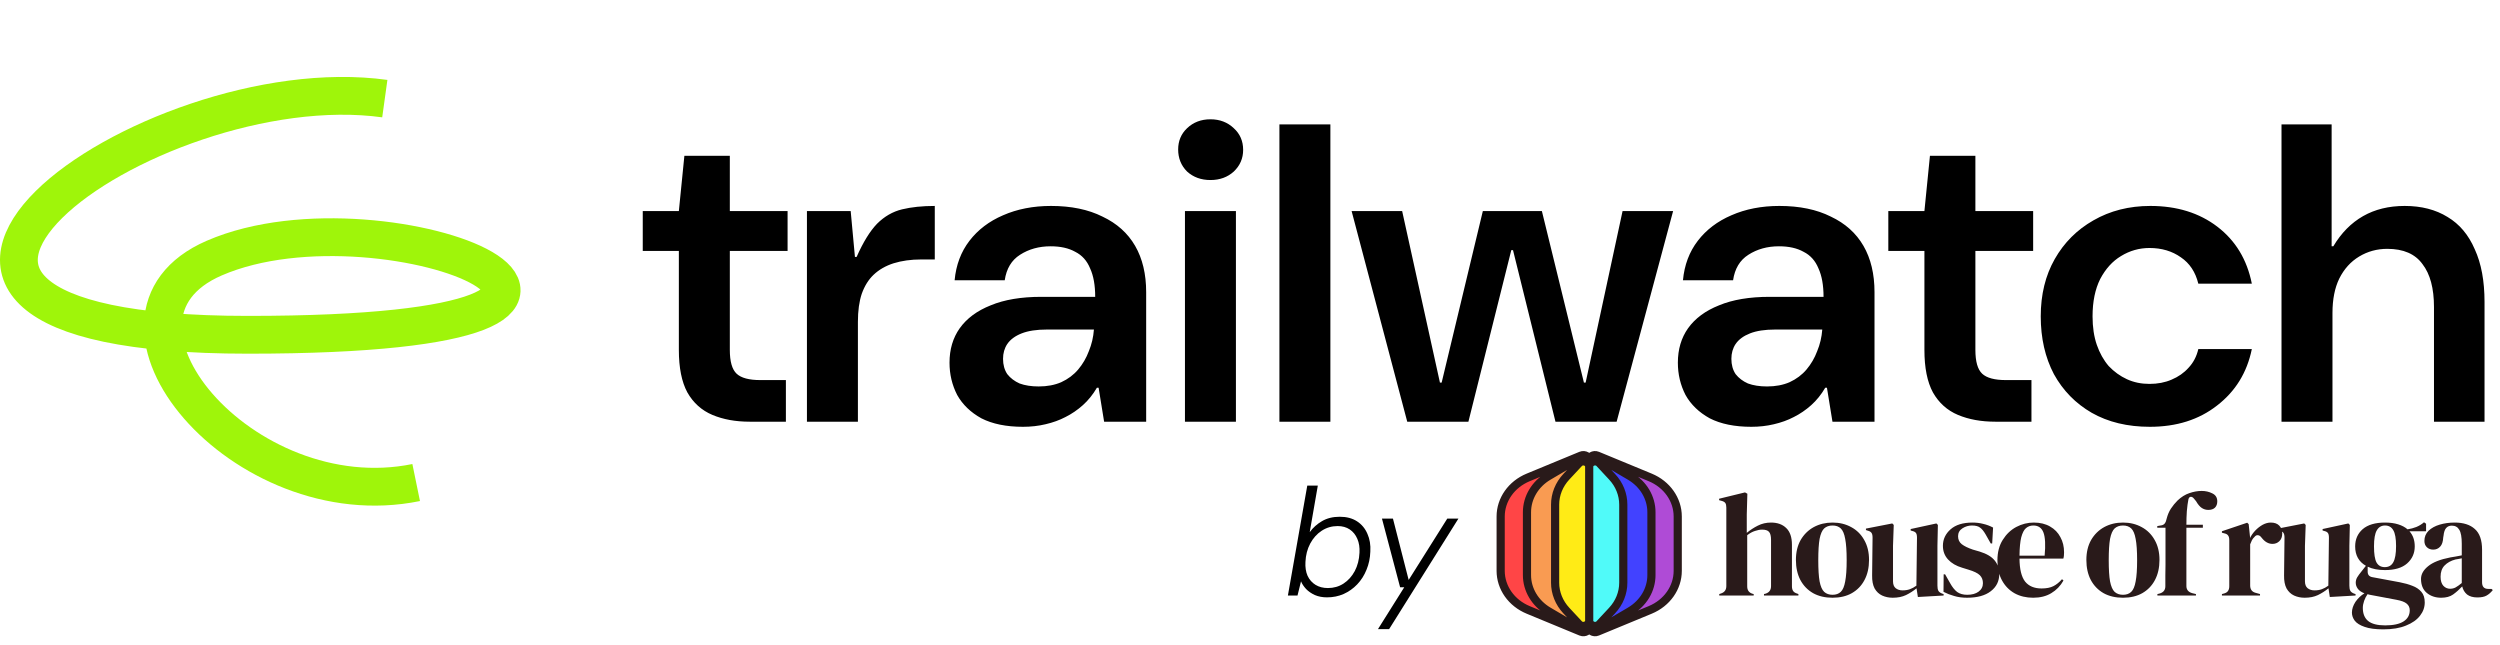
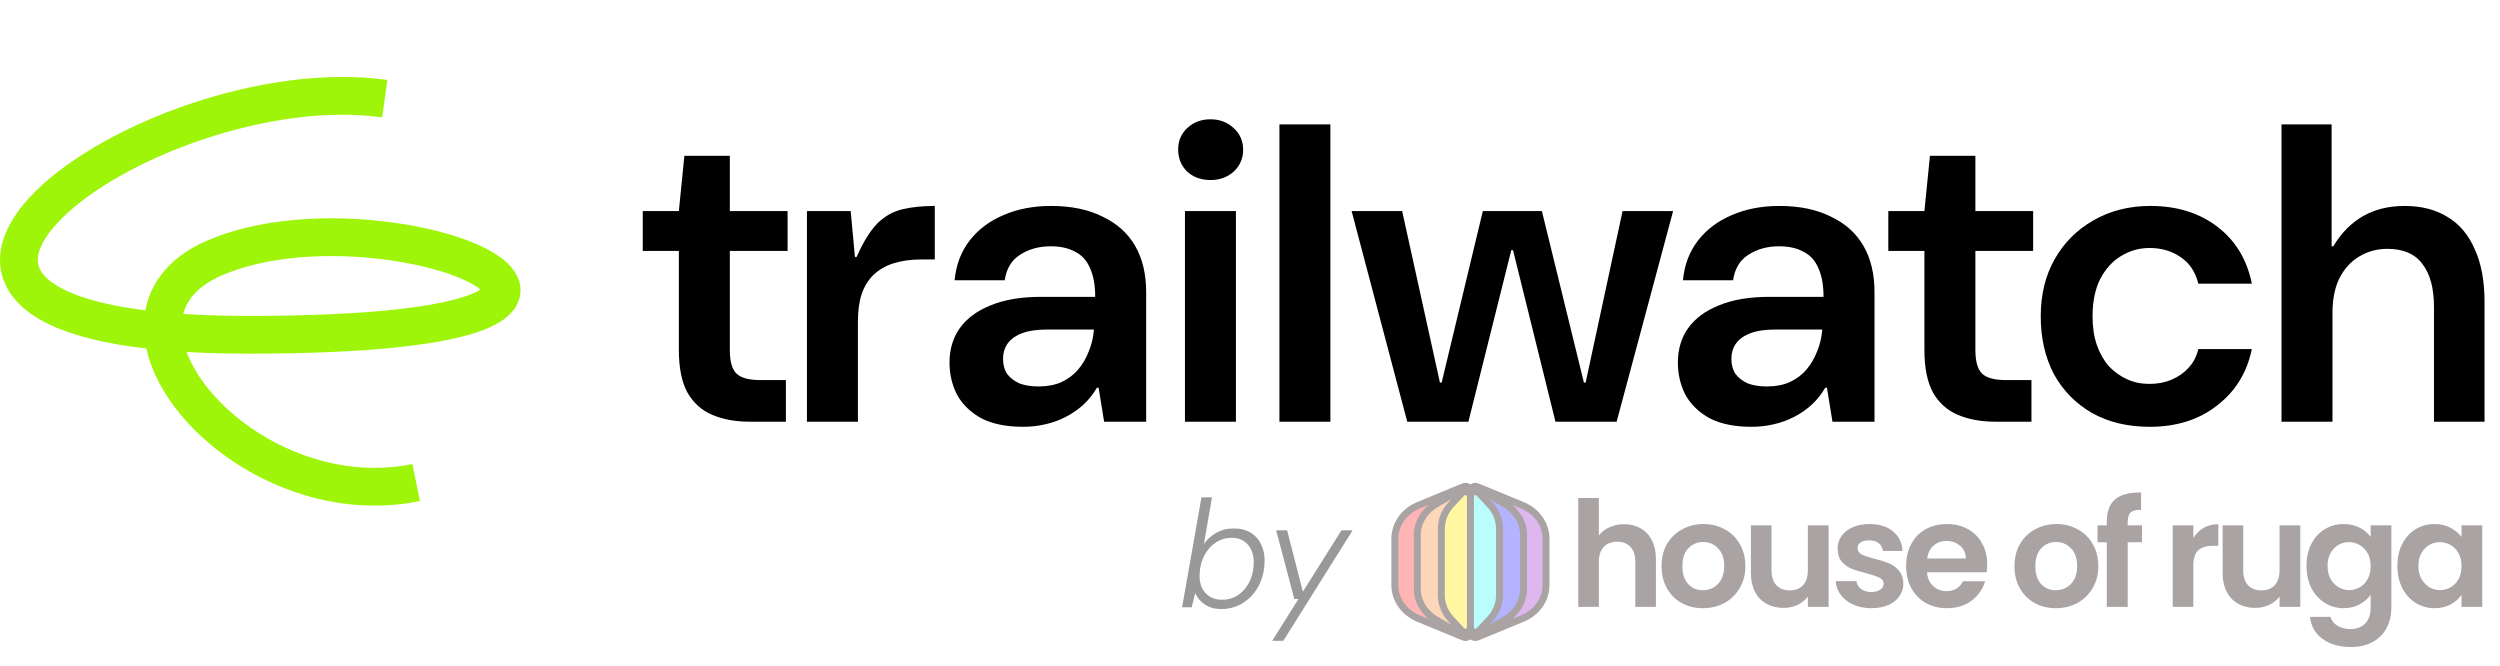
- <svg xmlns="http://www.w3.org/2000/svg" width="3308" height="853" viewBox="0 0 3308 853" fill="none">
+ <svg xmlns="http://www.w3.org/2000/svg" width="3308" height="881" viewBox="0 0 3308 881" fill="none">
  <path d="M550.681 638.5C321.681 685.5 99.906 421.1 283.506 341.5C513.006 242 986.392 443 328.006 443C-300.994 443 195.181 87 509.181 130.5" stroke="#9FF50A" stroke-width="50" />
  <path d="M992.115 558C973.382 558 956.897 555.003 942.659 549.008C928.422 543.013 917.369 533.085 909.501 519.222C902.008 505.359 898.261 486.626 898.261 463.022V332.076H850.491V279.248H898.261L905.567 206.188H965.701V279.248H1042.13V332.076H965.701V463.022C965.701 478.383 968.699 488.874 974.693 494.494C980.688 500.114 991.179 502.924 1006.17 502.924H1039.89V558H992.115ZM1067.74 558V279.248H1125.63L1131.25 339.944H1133.49C1142.11 320.461 1151.1 305.849 1160.47 296.108C1170.21 286.367 1181.26 279.997 1193.63 277C1205.99 274.003 1220.42 272.504 1236.9 272.504V343.316H1218.92C1205.43 343.316 1193.25 345.002 1182.39 348.374C1171.9 351.746 1163.09 356.804 1155.97 363.548C1149.23 369.917 1143.98 378.347 1140.24 388.838C1136.87 398.954 1135.18 411.318 1135.18 425.93V558H1067.74ZM1353.63 564.744C1331.53 564.744 1313.17 560.997 1298.55 553.504C1284.32 545.636 1273.64 535.333 1266.52 522.594C1259.78 509.481 1256.4 495.243 1256.4 479.882C1256.4 462.273 1260.9 447.099 1269.89 434.36C1279.26 421.247 1292.93 411.131 1310.92 404.012C1328.9 396.519 1351.2 392.772 1377.8 392.772H1449.17C1449.17 377.411 1446.92 364.859 1442.43 355.118C1438.31 345.002 1431.75 337.696 1422.76 333.2C1414.14 328.329 1403.27 325.894 1390.16 325.894C1374.8 325.894 1361.31 329.641 1349.7 337.134C1338.46 344.253 1331.71 355.493 1329.46 370.854H1263.15C1265.02 350.622 1271.58 333.2 1282.82 318.588C1294.06 303.976 1308.86 292.736 1327.22 284.868C1345.95 276.625 1367.12 272.504 1390.72 272.504C1417.32 272.504 1439.99 277.187 1458.72 286.554C1477.83 295.546 1492.26 308.472 1502 325.332C1511.74 342.192 1516.61 362.611 1516.61 386.59V558H1460.97L1453.67 513.04H1451.42C1446.17 522.032 1439.99 529.713 1432.87 536.082C1425.75 542.451 1418.07 547.697 1409.83 551.818C1401.96 555.939 1393.16 559.124 1383.42 561.372C1374.05 563.62 1364.12 564.744 1353.63 564.744ZM1374.42 511.354C1385.66 511.354 1395.59 509.481 1404.21 505.734C1413.2 501.613 1420.7 495.993 1426.69 488.874C1432.69 481.755 1437.37 473.7 1440.74 464.708C1444.49 455.716 1446.74 446.162 1447.48 436.046H1385.1C1371.61 436.046 1360.56 437.732 1351.94 441.104C1343.33 444.476 1336.96 449.159 1332.84 455.154C1329.09 460.774 1327.22 467.331 1327.22 474.824C1327.22 482.692 1329.09 489.436 1332.84 495.056C1336.96 500.301 1342.39 504.423 1349.13 507.42C1356.25 510.043 1364.68 511.354 1374.42 511.354ZM1567.93 558V279.248H1635.37V558H1567.93ZM1601.65 238.222C1589.29 238.222 1578.99 234.475 1570.74 226.982C1562.87 219.114 1558.94 209.373 1558.94 197.758C1558.94 186.518 1562.87 177.151 1570.74 169.658C1578.99 161.79 1589.29 157.856 1601.65 157.856C1614.02 157.856 1624.32 161.79 1632.56 169.658C1640.81 177.151 1644.93 186.705 1644.93 198.32C1644.93 209.56 1640.81 219.114 1632.56 226.982C1624.32 234.475 1614.02 238.222 1601.65 238.222ZM1692.92 558V164.6H1760.36V558H1692.92ZM1862.06 558L1788.44 279.248H1855.32L1905.33 506.296H1907.58L1962.1 279.248H2040.21L2095.85 506.296H2098.1L2146.99 279.248H2213.87L2139.13 558H2058.2L2002 330.952H1999.75L1942.99 558H1862.06ZM2317.37 564.744C2295.27 564.744 2276.91 560.997 2262.3 553.504C2248.06 545.636 2237.38 535.333 2230.26 522.594C2223.52 509.481 2220.15 495.243 2220.15 479.882C2220.15 462.273 2224.64 447.099 2233.63 434.36C2243 421.247 2256.68 411.131 2274.66 404.012C2292.64 396.519 2314.94 392.772 2341.54 392.772H2412.91C2412.91 377.411 2410.66 364.859 2406.17 355.118C2402.05 345.002 2395.49 337.696 2386.5 333.2C2377.88 328.329 2367.02 325.894 2353.9 325.894C2338.54 325.894 2325.05 329.641 2313.44 337.134C2302.2 344.253 2295.45 355.493 2293.21 370.854H2226.89C2228.76 350.622 2235.32 333.2 2246.56 318.588C2257.8 303.976 2272.6 292.736 2290.96 284.868C2309.69 276.625 2330.86 272.504 2354.46 272.504C2381.07 272.504 2403.73 277.187 2422.47 286.554C2441.57 295.546 2456 308.472 2465.74 325.332C2475.48 342.192 2480.35 362.611 2480.35 386.59V558H2424.71L2417.41 513.04H2415.16C2409.92 522.032 2403.73 529.713 2396.61 536.082C2389.5 542.451 2381.82 547.697 2373.57 551.818C2365.7 555.939 2356.9 559.124 2347.16 561.372C2337.79 563.62 2327.86 564.744 2317.37 564.744ZM2338.17 511.354C2349.41 511.354 2359.34 509.481 2367.95 505.734C2376.94 501.613 2384.44 495.993 2390.43 488.874C2396.43 481.755 2401.11 473.7 2404.48 464.708C2408.23 455.716 2410.48 446.162 2411.23 436.046H2348.84C2335.36 436.046 2324.3 437.732 2315.69 441.104C2307.07 444.476 2300.7 449.159 2296.58 455.154C2292.83 460.774 2290.96 467.331 2290.96 474.824C2290.96 482.692 2292.83 489.436 2296.58 495.056C2300.7 500.301 2306.13 504.423 2312.88 507.42C2320 510.043 2328.43 511.354 2338.17 511.354ZM2640.25 558C2621.51 558 2605.03 555.003 2590.79 549.008C2576.55 543.013 2565.5 533.085 2557.63 519.222C2550.14 505.359 2546.39 486.626 2546.39 463.022V332.076H2498.62V279.248H2546.39L2553.7 206.188H2613.83V279.248H2690.26V332.076H2613.83V463.022C2613.83 478.383 2616.83 488.874 2622.82 494.494C2628.82 500.114 2639.31 502.924 2654.3 502.924H2688.02V558H2640.25ZM2844.74 564.744C2815.14 564.744 2789.48 558.562 2767.75 546.198C2746.39 533.834 2729.72 516.787 2717.73 495.056C2706.11 472.951 2700.31 447.473 2700.31 418.624C2700.31 389.775 2706.49 364.485 2718.85 342.754C2731.22 321.023 2748.26 303.976 2769.99 291.612C2792.1 278.873 2817.2 272.504 2845.3 272.504C2880.52 272.504 2910.12 281.683 2934.1 300.042C2958.08 318.401 2973.25 343.503 2979.62 375.35H2908.81C2905.06 359.989 2897.38 348.374 2885.77 340.506C2874.15 332.263 2860.29 328.142 2844.18 328.142C2830.69 328.142 2818.14 331.701 2806.52 338.82C2795.28 345.564 2786.1 355.68 2778.99 369.168C2772.24 382.656 2768.87 399.141 2768.87 418.624C2768.87 432.861 2770.74 445.413 2774.49 456.278C2778.24 467.143 2783.48 476.51 2790.23 484.378C2797.34 491.871 2805.4 497.679 2814.39 501.8C2823.38 505.921 2833.31 507.982 2844.18 507.982C2855.04 507.982 2864.78 506.109 2873.4 502.362C2882.39 498.615 2889.89 493.37 2895.88 486.626C2902.25 479.882 2906.56 471.639 2908.81 461.898H2979.62C2973.25 492.995 2957.89 517.911 2933.54 536.644C2909.56 555.377 2879.96 564.744 2844.74 564.744ZM3018.89 558V164.6H3085.21V325.894H3087.45C3097.94 308.285 3111.06 294.984 3126.79 285.992C3142.53 277 3160.89 272.504 3181.87 272.504C3203.97 272.504 3222.9 277.375 3238.63 287.116C3254.37 296.483 3266.36 310.72 3274.6 329.828C3283.22 348.561 3287.53 371.791 3287.53 399.516V558H3220.65V406.26C3220.65 381.532 3215.59 362.611 3205.47 349.498C3195.73 336.01 3180.18 329.266 3158.83 329.266C3145.34 329.266 3132.98 332.638 3121.74 339.382C3110.5 346.126 3101.69 355.867 3095.32 368.606C3089.33 380.97 3086.33 396.144 3086.33 414.128V558H3018.89Z" fill="black" />
-   <path d="M1755.85 790.424C1749.92 790.424 1744.6 789.414 1739.89 787.394C1735.18 785.239 1731.27 782.546 1728.17 779.314C1725.08 775.947 1722.85 772.581 1721.51 769.214L1716.86 788H1704.14L1729.79 642.56H1743.73L1733.02 704.17C1737.33 698.245 1742.72 693.397 1749.18 689.626C1755.78 685.721 1763.66 683.768 1772.82 683.768C1781.84 683.768 1789.45 685.788 1795.64 689.828C1801.84 693.868 1806.41 699.389 1809.38 706.392C1812.47 713.26 1813.75 721.071 1813.22 729.824C1812.95 738.443 1811.26 746.455 1808.17 753.862C1805.2 761.269 1801.1 767.733 1795.84 773.254C1790.73 778.641 1784.73 782.883 1777.87 785.98C1771.13 788.943 1763.79 790.424 1755.85 790.424ZM1757.06 778.102C1764.74 778.102 1771.6 776.149 1777.66 772.244C1783.86 768.204 1788.84 762.683 1792.61 755.68C1796.38 748.543 1798.47 740.463 1798.87 731.44C1799.28 724.437 1798.33 718.31 1796.05 713.058C1793.76 707.671 1790.39 703.497 1785.95 700.534C1781.5 697.571 1776.18 696.09 1769.99 696.09C1762.18 696.09 1755.11 698.177 1748.78 702.352C1742.58 706.392 1737.53 712.048 1733.63 719.32C1729.86 726.457 1727.77 734.537 1727.37 743.56C1726.96 750.563 1727.9 756.69 1730.19 761.942C1732.62 767.059 1736.12 771.032 1740.7 773.86C1745.28 776.688 1750.73 778.102 1757.06 778.102ZM1823.35 832.44L1858.09 777.092H1852.64L1828.6 686.192H1843.14L1863.95 767.396L1915.05 686.192H1929.8L1838.09 832.44H1823.35Z" fill="black" />
-   <path d="M2274.93 788V786.053L2277.26 785.275C2281.93 783.718 2284.27 780.473 2284.27 775.542V671.598C2284.27 668.873 2283.82 666.862 2282.91 665.564C2282 664.266 2280.25 663.293 2277.65 662.644L2274.73 661.865V659.919L2308.99 651.549L2312.11 653.301L2311.33 680.747V705.078C2315.87 701.315 2320.74 698.136 2325.93 695.54C2331.25 692.815 2337.09 691.453 2343.44 691.453C2351.88 691.453 2358.56 693.853 2363.49 698.655C2368.55 703.456 2371.09 710.853 2371.09 720.845V775.737C2371.09 778.332 2371.6 780.409 2372.64 781.966C2373.68 783.523 2375.5 784.691 2378.09 785.47L2379.65 786.053V788H2334.1V786.053L2336.44 785.47C2341.11 783.912 2343.44 780.603 2343.44 775.542V714.422C2343.44 709.231 2342.54 705.662 2340.72 703.716C2339.03 701.769 2335.98 700.796 2331.57 700.796C2328.72 700.796 2325.6 701.38 2322.23 702.548C2318.85 703.586 2315.41 705.468 2311.91 708.193V775.932C2311.91 780.993 2314.25 784.237 2318.92 785.664L2320.48 786.053V788H2274.93ZM2424.82 790.92C2414.96 790.92 2406.4 788.908 2399.13 784.886C2391.86 780.733 2386.22 774.893 2382.2 767.367C2378.3 759.84 2376.36 751.016 2376.36 740.894C2376.36 730.772 2378.43 722.013 2382.58 714.616C2386.87 707.219 2392.64 701.51 2399.91 697.487C2407.31 693.464 2415.61 691.453 2424.82 691.453C2434.04 691.453 2442.28 693.464 2449.55 697.487C2456.81 701.38 2462.52 707.025 2466.67 714.422C2470.96 721.818 2473.1 730.643 2473.1 740.894C2473.1 751.146 2471.09 760.035 2467.06 767.562C2463.17 774.958 2457.59 780.733 2450.32 784.886C2443.19 788.908 2434.69 790.92 2424.82 790.92ZM2424.82 787.027C2429.37 787.027 2433 785.729 2435.72 783.134C2438.45 780.538 2440.4 775.932 2441.56 769.313C2442.86 762.695 2443.51 753.352 2443.51 741.284C2443.51 729.085 2442.86 719.677 2441.56 713.059C2440.4 706.441 2438.45 701.834 2435.72 699.239C2433 696.643 2429.37 695.346 2424.82 695.346C2420.28 695.346 2416.58 696.643 2413.73 699.239C2411 701.834 2408.99 706.441 2407.69 713.059C2406.53 719.677 2405.94 729.085 2405.94 741.284C2405.94 753.352 2406.53 762.695 2407.69 769.313C2408.99 775.932 2411 780.538 2413.73 783.134C2416.58 785.729 2420.28 787.027 2424.82 787.027ZM2504.44 790.92C2499.38 790.92 2494.71 789.947 2490.43 788C2486.27 786.053 2482.96 782.939 2480.5 778.657C2478.16 774.245 2477.06 768.47 2477.19 761.333L2477.77 711.307C2477.77 708.322 2477.25 706.181 2476.22 704.884C2475.18 703.586 2473.56 702.678 2471.35 702.158L2469.01 701.38V699.433L2503.86 692.621L2505.8 694.567L2504.83 722.208V769.119C2504.83 773.271 2506 776.321 2508.33 778.267C2510.8 780.214 2513.85 781.187 2517.48 781.187C2521.12 781.187 2524.36 780.668 2527.21 779.63C2530.07 778.592 2532.92 777.035 2535.78 774.958L2536.56 711.502C2536.56 708.517 2536.1 706.441 2535.2 705.273C2534.29 703.975 2532.6 703.067 2530.13 702.548L2528.19 701.964V700.017L2562.25 692.621L2564.2 694.567L2563.61 722.208V774.958C2563.61 777.813 2564 780.019 2564.78 781.576C2565.56 783.134 2567.25 784.431 2569.84 785.47L2571.79 786.053V788L2537.73 789.947L2535.97 778.462C2531.69 781.966 2527.02 784.95 2521.96 787.416C2517.03 789.752 2511.19 790.92 2504.44 790.92ZM2602.79 790.92C2596.43 790.92 2590.72 790.141 2585.66 788.584C2580.6 787.157 2575.92 785.34 2571.64 783.134L2571.84 759.97H2573.78L2580.4 771.649C2583.26 776.84 2586.37 780.733 2589.74 783.328C2593.25 785.794 2597.66 787.027 2602.98 787.027C2609.21 787.027 2614.21 785.664 2617.97 782.939C2621.86 780.084 2623.81 776.321 2623.81 771.649C2623.81 767.367 2622.45 763.863 2619.72 761.138C2617 758.413 2611.94 755.947 2604.54 753.741L2596.36 751.211C2588.45 748.875 2582.22 745.241 2577.68 740.31C2573.13 735.379 2570.86 729.345 2570.86 722.208C2570.86 713.643 2574.24 706.376 2580.99 700.407C2587.73 694.437 2597.4 691.453 2609.99 691.453C2615.05 691.453 2619.79 692.037 2624.2 693.204C2628.74 694.243 2633.09 695.865 2637.24 698.071L2636.07 719.093H2634.13L2627.31 707.025C2624.85 702.742 2622.38 699.758 2619.92 698.071C2617.58 696.254 2614.01 695.346 2609.21 695.346C2604.8 695.346 2600.65 696.578 2596.75 699.044C2592.86 701.51 2590.91 705.013 2590.91 709.555C2590.91 713.967 2592.53 717.471 2595.78 720.066C2599.15 722.662 2604.08 725.063 2610.57 727.269L2619.33 729.799C2628.68 732.654 2635.36 736.612 2639.38 741.673C2643.4 746.604 2645.42 752.573 2645.42 759.581C2645.42 769.054 2641.65 776.645 2634.13 782.355C2626.73 788.065 2616.28 790.92 2602.79 790.92ZM2691.07 691.453C2699.51 691.453 2706.71 693.204 2712.68 696.708C2718.65 700.082 2723.19 704.754 2726.3 710.723C2729.55 716.563 2731.17 723.246 2731.17 730.772C2731.17 732.2 2731.1 733.692 2730.97 735.249C2730.84 736.677 2730.58 737.974 2730.2 739.142H2672.19C2672.32 753.157 2674.78 763.279 2679.59 769.508C2684.52 775.607 2691.78 778.657 2701.39 778.657C2707.88 778.657 2713.13 777.619 2717.15 775.542C2721.18 773.466 2724.94 770.416 2728.44 766.394L2730.39 768.145C2726.37 775.283 2720.98 780.863 2714.23 784.886C2707.62 788.908 2699.63 790.92 2690.29 790.92C2681.08 790.92 2672.9 788.973 2665.77 785.08C2658.63 781.057 2653.05 775.348 2649.03 767.951C2645 760.554 2642.99 751.73 2642.99 741.478C2642.99 730.837 2645.33 721.818 2650 714.422C2654.67 706.895 2660.64 701.185 2667.91 697.292C2675.3 693.399 2683.02 691.453 2691.07 691.453ZM2690.49 695.346C2686.72 695.346 2683.48 696.514 2680.75 698.849C2678.16 701.055 2676.08 705.078 2674.52 710.918C2673.1 716.628 2672.32 724.738 2672.19 735.249H2705.47C2706.77 721.105 2706.25 710.918 2703.92 704.689C2701.58 698.46 2697.1 695.346 2690.49 695.346ZM2809.15 790.92C2799.29 790.92 2790.72 788.908 2783.45 784.886C2776.19 780.733 2770.54 774.893 2766.52 767.367C2762.63 759.84 2760.68 751.016 2760.68 740.894C2760.68 730.772 2762.76 722.013 2766.91 714.616C2771.19 707.219 2776.97 701.51 2784.23 697.487C2791.63 693.464 2799.93 691.453 2809.15 691.453C2818.36 691.453 2826.6 693.464 2833.87 697.487C2841.14 701.38 2846.85 707.025 2851 714.422C2855.28 721.818 2857.42 730.643 2857.42 740.894C2857.42 751.146 2855.41 760.035 2851.39 767.562C2847.49 774.958 2841.91 780.733 2834.65 784.886C2827.51 788.908 2819.01 790.92 2809.15 790.92ZM2809.15 787.027C2813.69 787.027 2817.32 785.729 2820.05 783.134C2822.77 780.538 2824.72 775.932 2825.89 769.313C2827.19 762.695 2827.83 753.352 2827.83 741.284C2827.83 729.085 2827.19 719.677 2825.89 713.059C2824.72 706.441 2822.77 701.834 2820.05 699.239C2817.32 696.643 2813.69 695.346 2809.15 695.346C2804.61 695.346 2800.91 696.643 2798.05 699.239C2795.33 701.834 2793.32 706.441 2792.02 713.059C2790.85 719.677 2790.27 729.085 2790.27 741.284C2790.27 753.352 2790.85 762.695 2792.02 769.313C2793.32 775.932 2795.33 780.538 2798.05 783.134C2800.91 785.729 2804.61 787.027 2809.15 787.027ZM2854.68 788V786.053L2857.21 785.47C2859.68 784.821 2861.62 783.718 2863.05 782.16C2864.48 780.473 2865.19 778.332 2865.19 775.737C2865.19 770.936 2865.19 766.199 2865.19 761.527C2865.32 756.726 2865.39 751.924 2865.39 747.123V698.265H2854.49V696.124L2858.77 695.346C2861.36 695.086 2863.25 694.178 2864.41 692.621C2865.58 691.063 2866.43 688.922 2866.94 686.197C2868.24 681.136 2870.12 676.724 2872.59 672.961C2875.18 669.068 2878.1 665.499 2881.35 662.255C2886.28 657.583 2891.47 654.339 2896.92 652.522C2902.5 650.576 2907.95 649.602 2913.27 649.602C2918.46 649.602 2923.2 650.705 2927.48 652.911C2931.76 654.988 2933.9 658.492 2933.9 663.423C2933.9 666.926 2932.87 669.716 2930.79 671.793C2928.71 673.739 2925.79 674.713 2922.03 674.713C2918.92 674.713 2916.06 673.869 2913.47 672.182C2910.87 670.495 2908.34 667.51 2905.87 663.228L2903.15 659.919C2901.72 658.102 2900.29 657.259 2898.87 657.388C2897.44 657.388 2896.4 658.427 2895.75 660.503C2894.84 665.045 2894.13 670.365 2893.61 676.464C2893.22 682.563 2893.03 688.533 2893.03 694.372H2914.83V698.265H2893.03V775.348C2893.03 780.279 2895.62 783.458 2900.81 784.886L2905.68 786.053V788H2854.68ZM2940.05 788V786.053L2942.97 785.275C2945.56 784.496 2947.31 783.328 2948.22 781.771C2949.26 780.214 2949.78 778.203 2949.78 775.737V714.811C2949.78 711.956 2949.26 709.88 2948.22 708.582C2947.31 707.155 2945.56 706.181 2942.97 705.662L2940.05 704.884V702.937L2973.53 691.647L2975.47 693.594L2977.22 710.334V711.891C2979.04 708.258 2981.38 704.948 2984.23 701.964C2987.22 698.849 2990.46 696.319 2993.96 694.372C2997.6 692.426 3001.17 691.453 3004.67 691.453C3009.6 691.453 3013.36 692.815 3015.96 695.54C3018.56 698.265 3019.85 701.704 3019.85 705.857C3019.85 710.269 3018.56 713.708 3015.96 716.173C3013.49 718.509 3010.51 719.677 3007.01 719.677C3001.56 719.677 2996.75 716.952 2992.6 711.502L2992.21 711.112C2990.91 709.296 2989.42 708.322 2987.74 708.193C2986.05 707.933 2984.49 708.712 2983.06 710.528C2981.77 711.696 2980.66 713.124 2979.75 714.811C2978.98 716.368 2978.2 718.185 2977.42 720.261V774.569C2977.42 779.76 2979.69 783.004 2984.23 784.302L2990.46 786.053V788H2940.05ZM3049.52 790.92C3044.46 790.92 3039.79 789.947 3035.5 788C3031.35 786.053 3028.04 782.939 3025.58 778.657C3023.24 774.245 3022.14 768.47 3022.27 761.333L3022.85 711.307C3022.85 708.322 3022.33 706.181 3021.29 704.884C3020.26 703.586 3018.63 702.678 3016.43 702.158L3014.09 701.38V699.433L3048.93 692.621L3050.88 694.567L3049.91 722.208V769.119C3049.91 773.271 3051.08 776.321 3053.41 778.267C3055.88 780.214 3058.93 781.187 3062.56 781.187C3066.19 781.187 3069.44 780.668 3072.29 779.63C3075.15 778.592 3078 777.035 3080.86 774.958L3081.64 711.502C3081.64 708.517 3081.18 706.441 3080.27 705.273C3079.37 703.975 3077.68 703.067 3075.21 702.548L3073.27 701.964V700.017L3107.33 692.621L3109.28 694.567L3108.69 722.208V774.958C3108.69 777.813 3109.08 780.019 3109.86 781.576C3110.64 783.134 3112.33 784.431 3114.92 785.47L3116.87 786.053V788L3082.8 789.947L3081.05 778.462C3076.77 781.966 3072.1 784.95 3067.04 787.416C3062.11 789.752 3056.27 790.92 3049.52 790.92ZM3155.67 754.325C3146.72 754.325 3139.13 752.833 3132.9 749.848V756.466C3132.9 760.489 3134.91 762.89 3138.93 763.668L3175.53 770.481C3181.63 771.649 3187.14 773.206 3192.07 775.153C3197.01 776.97 3200.96 779.63 3203.95 783.134C3206.93 786.508 3208.42 791.179 3208.42 797.149C3208.42 803.507 3206.35 809.347 3202.2 814.667C3198.04 820.118 3191.88 824.465 3183.7 827.709C3175.66 831.083 3165.6 832.77 3153.53 832.77C3143.15 832.77 3134.91 831.667 3128.81 829.461C3122.71 827.385 3118.37 824.659 3115.77 821.285C3113.3 817.912 3112.07 814.343 3112.07 810.58C3112.07 805.908 3113.63 801.171 3116.74 796.37C3119.99 791.698 3123.95 787.935 3128.62 785.08C3124.59 783.523 3121.67 781.512 3119.86 779.046C3118.04 776.58 3117.13 773.92 3117.13 771.065C3117.13 768.47 3117.78 766.069 3119.08 763.863C3120.51 761.527 3122.19 759.191 3124.14 756.856L3130.56 748.68C3121.09 743.23 3116.35 734.665 3116.35 722.986C3116.35 713.643 3119.66 706.051 3126.28 700.212C3133.03 694.372 3142.89 691.453 3155.87 691.453C3162.49 691.453 3168.26 692.231 3173.19 693.788C3178.25 695.346 3182.41 697.552 3185.65 700.407C3189.8 699.758 3193.7 698.72 3197.33 697.292C3201.09 695.735 3204.47 693.659 3207.45 691.063L3210.18 693.01V702.937H3188.18C3192.85 708.128 3195.19 714.811 3195.19 722.986C3195.19 732.07 3191.81 739.597 3185.07 745.566C3178.45 751.405 3168.65 754.325 3155.67 754.325ZM3155.48 750.432C3160.67 750.432 3164.43 748.291 3166.77 744.009C3169.23 739.726 3170.47 732.589 3170.47 722.597C3170.47 712.605 3169.23 705.597 3166.77 701.574C3164.43 697.422 3160.8 695.346 3155.87 695.346C3151.07 695.346 3147.43 697.487 3144.97 701.769C3142.5 705.922 3141.27 712.994 3141.27 722.986C3141.27 732.978 3142.37 740.051 3144.58 744.203C3146.91 748.356 3150.55 750.432 3155.48 750.432ZM3126.48 804.351C3126.48 812.007 3128.81 817.782 3133.48 821.675C3138.29 825.568 3145.81 827.514 3156.06 827.514C3166.83 827.514 3174.94 825.762 3180.4 822.259C3185.85 818.755 3188.57 813.824 3188.57 807.465C3188.57 803.832 3187.21 800.912 3184.48 798.706C3181.89 796.5 3177.41 794.813 3171.05 793.645L3135.82 787.027C3134.78 786.767 3133.74 786.508 3132.71 786.248C3130.89 788.843 3129.4 791.763 3128.23 795.007C3127.06 798.381 3126.48 801.496 3126.48 804.351ZM3230.16 790.92C3222.63 790.92 3216.27 788.779 3211.08 784.496C3206.02 780.214 3203.49 774.05 3203.49 766.004C3203.49 759.905 3206.6 754.325 3212.83 749.264C3219.06 744.074 3228.86 740.18 3242.23 737.585C3244.3 737.196 3246.64 736.807 3249.23 736.417C3251.83 735.898 3254.55 735.379 3257.41 734.86V719.482C3257.41 710.658 3256.31 704.494 3254.1 700.991C3252.02 697.357 3248.71 695.54 3244.17 695.54C3241.06 695.54 3238.59 696.578 3236.78 698.655C3234.96 700.601 3233.79 704.04 3233.27 708.971L3232.88 711.112C3232.62 716.692 3231.26 720.78 3228.79 723.376C3226.33 725.971 3223.28 727.269 3219.65 727.269C3216.27 727.269 3213.48 726.23 3211.28 724.154C3209.07 722.078 3207.97 719.288 3207.97 715.784C3207.97 710.464 3209.78 705.987 3213.42 702.353C3217.18 698.72 3222.11 695.994 3228.21 694.178C3234.31 692.361 3240.93 691.453 3248.07 691.453C3259.61 691.453 3268.5 694.307 3274.73 700.017C3281.09 705.597 3284.27 714.746 3284.27 727.463V770.481C3284.27 776.321 3287 779.241 3292.45 779.241H3296.73L3298.48 780.798C3296.01 783.912 3293.29 786.313 3290.31 788C3287.45 789.687 3283.36 790.53 3278.04 790.53C3272.33 790.53 3267.79 789.233 3264.42 786.637C3261.17 783.912 3259.03 780.344 3257.99 775.932C3254.1 780.084 3250.08 783.653 3245.92 786.637C3241.9 789.492 3236.65 790.92 3230.16 790.92ZM3242.03 779.046C3244.63 779.046 3247.03 778.462 3249.23 777.294C3251.57 775.996 3254.29 774.05 3257.41 771.455V738.753C3256.11 739.013 3254.81 739.272 3253.52 739.532C3252.22 739.791 3250.73 740.051 3249.04 740.31C3243.07 741.867 3238.27 744.528 3234.63 748.291C3231.13 751.924 3229.38 756.856 3229.38 763.085C3229.38 768.405 3230.61 772.428 3233.08 775.153C3235.54 777.748 3238.53 779.046 3242.03 779.046Z" fill="#291A1A" />
-   <path d="M2219.98 755.312V683.433C2219.98 661.11 2205.72 640.862 2183.53 631.694L2113.74 602.855C2108.62 600.74 2102.83 604.174 2102.83 609.322V829.423C2102.83 834.571 2108.62 838.005 2113.74 835.89L2183.53 807.051C2205.72 797.883 2219.98 777.634 2219.98 755.312Z" fill="#AF4BD6" />
-   <path d="M1985.68 683.432L1985.68 755.312C1985.68 777.634 1999.95 797.883 2022.14 807.051L2091.92 835.89C2097.04 838.005 2102.83 834.571 2102.83 829.423V609.322C2102.83 604.174 2097.04 600.74 2091.92 602.855L2022.14 631.693C1999.95 640.862 1985.68 661.11 1985.68 683.432Z" fill="#FF4546" />
-   <path d="M2185.18 760.955V677.79C2185.18 658.453 2174.45 640.447 2156.7 630.013L2114.74 605.346C2109.59 602.32 2102.83 605.71 2102.83 611.318V827.427C2102.83 833.034 2109.59 836.425 2114.74 833.399L2156.7 808.732C2174.45 798.298 2185.18 780.292 2185.18 760.955Z" fill="#4242FF" />
-   <path d="M2020.49 677.789L2020.49 760.955C2020.49 780.292 2031.22 798.298 2048.97 808.732L2090.93 833.399C2096.07 836.425 2102.83 833.034 2102.83 827.427V611.318C2102.83 605.71 2096.07 602.32 2090.93 605.346L2048.97 630.013C2031.22 640.446 2020.49 658.452 2020.49 677.789Z" fill="#F99B52" />
-   <path d="M2147.94 771.041V667.704C2147.94 654.185 2142.68 641.111 2133.1 630.834L2116.44 612.955C2111.78 607.945 2102.83 610.973 2102.83 617.564V821.181C2102.83 827.772 2111.78 830.8 2116.44 825.79L2133.1 807.911C2142.68 797.634 2147.94 784.56 2147.94 771.041Z" fill="#50FAF9" />
-   <path d="M2057.73 667.703L2057.73 771.041C2057.73 784.56 2062.99 797.634 2072.56 807.91L2089.22 825.79C2093.89 830.8 2102.83 827.772 2102.83 821.181V617.564C2102.83 610.973 2093.89 607.945 2089.22 612.955L2072.56 630.834C2062.99 641.111 2057.73 654.185 2057.73 667.703Z" fill="#FFEB16" />
-   <path d="M2102.83 829.423V609.322M2102.83 829.423C2102.83 834.571 2108.62 838.005 2113.74 835.89L2183.53 807.051C2205.72 797.883 2219.98 777.634 2219.98 755.312V683.433C2219.98 661.11 2205.72 640.862 2183.53 631.694L2113.74 602.855C2108.62 600.74 2102.83 604.174 2102.83 609.322M2102.83 829.423C2102.83 834.571 2097.04 838.005 2091.92 835.89L2022.14 807.051C1999.95 797.883 1985.68 777.634 1985.68 755.312L1985.68 683.432C1985.68 661.11 1999.95 640.862 2022.14 631.693L2091.92 602.855C2097.04 600.74 2102.83 604.174 2102.83 609.322M2102.83 827.427V611.318M2102.83 827.427C2102.83 833.034 2109.59 836.425 2114.74 833.399L2156.7 808.732C2174.45 798.298 2185.18 780.292 2185.18 760.955V677.79C2185.18 658.453 2174.45 640.447 2156.7 630.013L2114.74 605.346C2109.59 602.32 2102.83 605.71 2102.83 611.318M2102.83 827.427C2102.83 833.034 2096.07 836.425 2090.93 833.399L2048.97 808.732C2031.22 798.298 2020.49 780.292 2020.49 760.955L2020.49 677.789C2020.49 658.452 2031.22 640.446 2048.97 630.013L2090.93 605.346C2096.07 602.32 2102.83 605.71 2102.83 611.318M2102.83 821.181V617.564M2102.83 821.181C2102.83 827.772 2111.78 830.8 2116.44 825.79L2133.1 807.911C2142.68 797.634 2147.94 784.56 2147.94 771.041V667.704C2147.94 654.185 2142.68 641.111 2133.1 630.834L2116.44 612.955C2111.78 607.945 2102.83 610.973 2102.83 617.564M2102.83 821.181C2102.83 827.772 2093.89 830.8 2089.22 825.79L2072.56 807.91C2062.99 797.634 2057.73 784.56 2057.73 771.041L2057.73 667.703C2057.73 654.185 2062.99 641.111 2072.56 630.834L2089.22 612.955C2093.89 607.945 2102.83 610.973 2102.83 617.564" stroke="#291A1A" stroke-width="10.814" stroke-linejoin="round" />
+   <g opacity="0.4">
+     <path d="M1615.85 805.924C1609.92 805.924 1604.6 804.914 1599.89 802.894C1595.18 800.739 1591.27 798.046 1588.17 794.814C1585.08 791.447 1582.85 788.081 1581.51 784.714L1576.86 803.5H1564.14L1589.79 658.06H1603.73L1593.02 719.67C1597.33 713.745 1602.72 708.897 1609.18 705.126C1615.78 701.221 1623.66 699.268 1632.82 699.268C1641.84 699.268 1649.45 701.288 1655.64 705.328C1661.84 709.368 1666.41 714.889 1669.38 721.892C1672.47 728.76 1673.75 736.571 1673.22 745.324C1672.95 753.943 1671.26 761.955 1668.17 769.362C1665.2 776.769 1661.1 783.233 1655.84 788.754C1650.73 794.141 1644.73 798.383 1637.87 801.48C1631.13 804.443 1623.79 805.924 1615.85 805.924ZM1617.06 793.602C1624.74 793.602 1631.6 791.649 1637.66 787.744C1643.86 783.704 1648.84 778.183 1652.61 771.18C1656.38 764.043 1658.47 755.963 1658.87 746.94C1659.28 739.937 1658.33 733.81 1656.05 728.558C1653.76 723.171 1650.39 718.997 1645.95 716.034C1641.5 713.071 1636.18 711.59 1629.99 711.59C1622.18 711.59 1615.11 713.677 1608.78 717.852C1602.58 721.892 1597.53 727.548 1593.63 734.82C1589.86 741.957 1587.77 750.037 1587.37 759.06C1586.96 766.063 1587.9 772.19 1590.19 777.442C1592.62 782.559 1596.12 786.532 1600.7 789.36C1605.28 792.188 1610.73 793.602 1617.06 793.602ZM1683.35 847.94L1718.09 792.592H1712.64L1688.6 701.692H1703.14L1723.95 782.896L1775.05 701.692H1789.8L1698.09 847.94H1683.35Z" fill="black" />
+     <path d="M2149.07 693.606C2157.25 693.606 2164.51 695.422 2170.87 699.056C2177.23 702.56 2182.16 707.815 2185.67 714.823C2189.3 721.7 2191.12 730.005 2191.12 739.738V803H2163.86V743.436C2163.86 734.872 2161.72 728.319 2157.44 723.777C2153.16 719.105 2147.32 716.769 2139.92 716.769C2132.4 716.769 2126.43 719.105 2122.01 723.777C2117.73 728.319 2115.59 734.872 2115.59 743.436V803H2088.34V658.958H2115.59V708.594C2119.09 703.922 2123.77 700.289 2129.61 697.693C2135.45 694.968 2141.93 693.606 2149.07 693.606ZM2253.24 804.752C2242.85 804.752 2233.51 802.481 2225.21 797.939C2216.9 793.267 2210.35 786.714 2205.55 778.279C2200.87 769.844 2198.54 760.112 2198.54 749.081C2198.54 738.051 2200.94 728.319 2205.74 719.884C2210.67 711.449 2217.35 704.96 2225.79 700.418C2234.22 695.747 2243.63 693.411 2254.01 693.411C2264.4 693.411 2273.8 695.747 2282.24 700.418C2290.67 704.96 2297.29 711.449 2302.09 719.884C2307.02 728.319 2309.49 738.051 2309.49 749.081C2309.49 760.112 2306.96 769.844 2301.9 778.279C2296.97 786.714 2290.22 793.267 2281.65 797.939C2273.22 802.481 2263.75 804.752 2253.24 804.752ZM2253.24 781.004C2258.17 781.004 2262.77 779.836 2267.06 777.501C2271.47 775.035 2274.97 771.401 2277.57 766.6C2280.16 761.799 2281.46 755.959 2281.46 749.081C2281.46 738.83 2278.74 730.979 2273.28 725.528C2267.96 719.948 2261.41 717.158 2253.63 717.158C2245.84 717.158 2239.29 719.948 2233.97 725.528C2228.77 730.979 2226.18 738.83 2226.18 749.081C2226.18 759.333 2228.71 767.249 2233.77 772.829C2238.96 778.279 2245.45 781.004 2253.24 781.004ZM2419.6 695.163V803H2392.16V789.374C2388.65 794.046 2384.05 797.744 2378.34 800.47C2372.76 803.065 2366.66 804.363 2360.04 804.363C2351.61 804.363 2344.14 802.611 2337.66 799.107C2331.17 795.473 2326.04 790.218 2322.28 783.34C2318.64 776.333 2316.83 768.028 2316.83 758.425V695.163H2344.08V754.532C2344.08 763.096 2346.22 769.715 2350.5 774.386C2354.78 778.928 2360.62 781.199 2368.02 781.199C2375.55 781.199 2381.45 778.928 2385.73 774.386C2390.02 769.715 2392.16 763.096 2392.16 754.532V695.163H2419.6ZM2476.08 804.752C2467.25 804.752 2459.34 803.195 2452.33 800.08C2445.32 796.836 2439.74 792.489 2435.59 787.039C2431.57 781.588 2429.36 775.554 2428.97 768.936H2456.42C2456.94 773.088 2458.95 776.527 2462.45 779.252C2466.09 781.978 2470.56 783.34 2475.88 783.34C2481.07 783.34 2485.1 782.302 2487.95 780.226C2490.94 778.149 2492.43 775.489 2492.43 772.245C2492.43 768.741 2490.61 766.146 2486.98 764.459C2483.48 762.642 2477.83 760.696 2470.04 758.619C2462 756.673 2455.38 754.661 2450.19 752.585C2445.13 750.509 2440.72 747.33 2436.95 743.047C2433.32 738.765 2431.5 732.99 2431.5 725.723C2431.5 719.754 2433.19 714.304 2436.56 709.372C2440.07 704.441 2445 700.548 2451.36 697.693C2457.85 694.838 2465.44 693.411 2474.13 693.411C2486.98 693.411 2497.23 696.655 2504.89 703.144C2512.54 709.502 2516.76 718.132 2517.54 729.032H2491.46C2491.07 724.75 2489.25 721.376 2486.01 718.91C2482.89 716.315 2478.67 715.017 2473.35 715.017C2468.42 715.017 2464.59 715.926 2461.87 717.742C2459.27 719.559 2457.98 722.09 2457.98 725.334C2457.98 728.967 2459.79 731.757 2463.43 733.704C2467.06 735.521 2472.7 737.402 2480.36 739.349C2488.15 741.295 2494.57 743.307 2499.63 745.383C2504.69 747.459 2509.04 750.703 2512.67 755.116C2516.44 759.398 2518.38 765.108 2518.51 772.245C2518.51 778.474 2516.76 784.054 2513.26 788.985C2509.88 793.916 2504.95 797.809 2498.46 800.664C2492.11 803.389 2484.64 804.752 2476.08 804.752ZM2629.45 746.746C2629.45 750.639 2629.19 754.142 2628.67 757.257H2549.84C2550.49 765.043 2553.21 771.142 2558.01 775.554C2562.81 779.966 2568.72 782.172 2575.73 782.172C2585.85 782.172 2593.05 777.825 2597.33 769.131H2626.72C2623.61 779.512 2617.64 788.077 2608.82 794.825C2599.99 801.443 2589.16 804.752 2576.31 804.752C2565.93 804.752 2556.58 802.481 2548.28 797.939C2540.1 793.267 2533.68 786.714 2529.01 778.279C2524.47 769.844 2522.2 760.112 2522.2 749.081C2522.2 737.921 2524.47 728.124 2529.01 719.689C2533.55 711.254 2539.91 704.766 2548.08 700.224C2556.26 695.682 2565.67 693.411 2576.31 693.411C2586.56 693.411 2595.71 695.617 2603.76 700.029C2611.93 704.441 2618.22 710.735 2622.64 718.91C2627.18 726.956 2629.45 736.234 2629.45 746.746ZM2601.22 738.959C2601.1 731.952 2598.56 726.372 2593.63 722.219C2588.7 717.937 2582.67 715.796 2575.53 715.796C2568.78 715.796 2563.07 717.872 2558.4 722.025C2553.86 726.048 2551.07 731.692 2550.03 738.959H2601.22ZM2720.25 804.752C2709.87 804.752 2700.52 802.481 2692.22 797.939C2683.91 793.267 2677.36 786.714 2672.56 778.279C2667.89 769.844 2665.55 760.112 2665.55 749.081C2665.55 738.051 2667.95 728.319 2672.75 719.884C2677.68 711.449 2684.37 704.96 2692.8 700.418C2701.24 695.747 2710.65 693.411 2721.03 693.411C2731.41 693.411 2740.82 695.747 2749.25 700.418C2757.69 704.96 2764.3 711.449 2769.11 719.884C2774.04 728.319 2776.5 738.051 2776.5 749.081C2776.5 760.112 2773.97 769.844 2768.91 778.279C2763.98 786.714 2757.23 793.267 2748.67 797.939C2740.23 802.481 2730.76 804.752 2720.25 804.752ZM2720.25 781.004C2725.18 781.004 2729.79 779.836 2734.07 777.501C2738.48 775.035 2741.98 771.401 2744.58 766.6C2747.18 761.799 2748.47 755.959 2748.47 749.081C2748.47 738.83 2745.75 730.979 2740.3 725.528C2734.98 719.948 2728.42 717.158 2720.64 717.158C2712.85 717.158 2706.3 719.948 2700.98 725.528C2695.79 730.979 2693.19 738.83 2693.19 749.081C2693.19 759.333 2695.72 767.249 2700.78 772.829C2705.97 778.279 2712.46 781.004 2720.25 781.004ZM2834.26 717.548H2815.37V803H2787.73V717.548H2775.47V695.163H2787.73V689.713C2787.73 676.476 2791.5 666.744 2799.02 660.515C2806.55 654.286 2817.9 651.366 2833.09 651.755V674.724C2826.47 674.595 2821.86 675.698 2819.27 678.033C2816.67 680.369 2815.37 684.587 2815.37 690.686V695.163H2834.26V717.548ZM2902.19 711.903C2905.69 706.193 2910.24 701.716 2915.82 698.472C2921.53 695.228 2928.01 693.606 2935.28 693.606V722.219H2928.08C2919.51 722.219 2913.03 724.231 2908.61 728.254C2904.33 732.276 2902.19 739.284 2902.19 749.276V803H2874.94V695.163H2902.19V711.903ZM3043.76 695.163V803H3016.31V789.374C3012.81 794.046 3008.2 797.744 3002.49 800.47C2996.91 803.065 2990.81 804.363 2984.2 804.363C2975.76 804.363 2968.3 802.611 2961.81 799.107C2955.32 795.473 2950.2 790.218 2946.43 783.34C2942.8 776.333 2940.98 768.028 2940.98 758.425V695.163H2968.24V754.532C2968.24 763.096 2970.38 769.715 2974.66 774.386C2978.94 778.928 2984.78 781.199 2992.18 781.199C2999.7 781.199 3005.61 778.928 3009.89 774.386C3014.17 769.715 3016.31 763.096 3016.31 754.532V695.163H3043.76ZM3101.21 693.411C3109.25 693.411 3116.33 695.033 3122.43 698.277C3128.52 701.392 3133.33 705.479 3136.83 710.54V695.163H3164.28V803.779C3164.28 813.771 3162.26 822.66 3158.24 830.446C3154.22 838.362 3148.18 844.591 3140.14 849.133C3132.09 853.804 3122.36 856.14 3110.94 856.14C3095.63 856.14 3083.04 852.571 3073.18 845.434C3063.45 838.297 3057.93 828.564 3056.63 816.236H3083.69C3085.12 821.168 3088.17 825.061 3092.84 827.915C3097.64 830.9 3103.41 832.392 3110.16 832.392C3118.08 832.392 3124.5 829.992 3129.43 825.19C3134.36 820.519 3136.83 813.381 3136.83 803.779V787.039C3133.33 792.099 3128.46 796.317 3122.23 799.691C3116.13 803.065 3109.12 804.752 3101.21 804.752C3092.12 804.752 3083.82 802.416 3076.29 797.744C3068.77 793.073 3062.8 786.519 3058.38 778.085C3054.1 769.52 3051.96 759.722 3051.96 748.692C3051.96 737.792 3054.1 728.124 3058.38 719.689C3062.8 711.254 3068.7 704.766 3076.1 700.224C3083.62 695.682 3091.99 693.411 3101.21 693.411ZM3136.83 749.081C3136.83 742.463 3135.53 736.818 3132.94 732.147C3130.34 727.345 3126.84 723.712 3122.43 721.246C3118.01 718.651 3113.28 717.353 3108.22 717.353C3103.15 717.353 3098.48 718.586 3094.2 721.051C3089.92 723.517 3086.41 727.151 3083.69 731.952C3081.09 736.624 3079.8 742.204 3079.8 748.692C3079.8 755.18 3081.09 760.89 3083.69 765.821C3086.41 770.623 3089.92 774.321 3094.2 776.917C3098.61 779.512 3103.28 780.81 3108.22 780.81C3113.28 780.81 3118.01 779.577 3122.43 777.111C3126.84 774.516 3130.34 770.882 3132.94 766.211C3135.53 761.409 3136.83 755.7 3136.83 749.081ZM3172.2 748.692C3172.2 737.792 3174.35 728.124 3178.63 719.689C3183.04 711.254 3188.94 704.766 3196.34 700.224C3203.87 695.682 3212.24 693.411 3221.45 693.411C3229.5 693.411 3236.5 695.033 3242.47 698.277C3248.57 701.521 3253.44 705.609 3257.07 710.54V695.163H3284.52V803H3257.07V787.233C3253.57 792.294 3248.7 796.512 3242.47 799.886C3236.38 803.13 3229.3 804.752 3221.26 804.752C3212.17 804.752 3203.87 802.416 3196.34 797.744C3188.94 793.073 3183.04 786.519 3178.63 778.085C3174.35 769.52 3172.2 759.722 3172.2 748.692ZM3257.07 749.081C3257.07 742.463 3255.78 736.818 3253.18 732.147C3250.58 727.345 3247.08 723.712 3242.67 721.246C3238.26 718.651 3233.52 717.353 3228.46 717.353C3223.4 717.353 3218.73 718.586 3214.44 721.051C3210.16 723.517 3206.66 727.151 3203.93 731.952C3201.34 736.624 3200.04 742.204 3200.04 748.692C3200.04 755.18 3201.34 760.89 3203.93 765.821C3206.66 770.623 3210.16 774.321 3214.44 776.917C3218.86 779.512 3223.53 780.81 3228.46 780.81C3233.52 780.81 3238.26 779.577 3242.67 777.111C3247.08 774.516 3250.58 770.882 3253.18 766.211C3255.78 761.409 3257.07 755.7 3257.07 749.081Z" fill="#291A1A" />
+     <path d="M2045.68 774.202V712.846C2045.68 693.792 2033.5 676.508 2014.56 668.682L1954.99 644.065C1950.62 642.26 1945.68 645.191 1945.68 649.586V837.462C1945.68 841.857 1950.62 844.788 1954.99 842.983L2014.56 818.366C2033.5 810.54 2045.68 793.256 2045.68 774.202Z" fill="#AF4BD6" />
+     <path d="M1845.68 712.846L1845.68 774.202C1845.68 793.256 1857.86 810.54 1876.8 818.366L1936.37 842.983C1940.74 844.788 1945.68 841.857 1945.68 837.462V649.586C1945.68 645.191 1940.74 642.26 1936.37 644.065L1876.8 668.682C1857.86 676.508 1845.68 693.792 1845.68 712.846Z" fill="#FF4546" />
+     <path d="M2015.97 779.019V708.029C2015.97 691.523 2006.81 676.153 1991.66 667.247L1955.84 646.192C1951.45 643.609 1945.68 646.503 1945.68 651.289V835.759C1945.68 840.545 1951.45 843.439 1955.84 840.856L1991.66 819.801C2006.81 810.895 2015.97 795.525 2015.97 779.019Z" fill="#4242FF" />
+     <path d="M1875.39 708.029L1875.39 779.019C1875.39 795.525 1884.55 810.895 1899.7 819.801L1935.52 840.856C1939.91 843.439 1945.68 840.545 1945.68 835.759V651.289C1945.68 646.503 1939.91 643.609 1935.52 646.191L1899.7 667.247C1884.55 676.153 1875.39 691.523 1875.39 708.029Z" fill="#F99B52" />
+     <path d="M1984.18 787.628V699.42C1984.18 687.88 1979.69 676.72 1971.52 667.948L1957.3 652.687C1953.32 648.41 1945.68 650.995 1945.68 656.621V830.427C1945.68 836.053 1953.32 838.638 1957.3 834.361L1971.52 819.1C1979.69 810.328 1984.18 799.168 1984.18 787.628Z" fill="#50FAF9" />
+     <path d="M1907.18 699.42L1907.18 787.628C1907.18 799.167 1911.67 810.328 1919.84 819.1L1934.06 834.361C1938.05 838.638 1945.68 836.053 1945.68 830.427V656.621C1945.68 650.995 1938.05 648.41 1934.06 652.687L1919.84 667.948C1911.67 676.72 1907.18 687.88 1907.18 699.42Z" fill="#FFEB16" />
+     <path d="M1945.68 837.462V649.586M1945.68 837.462C1945.68 841.857 1950.62 844.788 1954.99 842.983L2014.56 818.366C2033.5 810.54 2045.68 793.256 2045.68 774.202V712.846C2045.68 693.792 2033.5 676.508 2014.56 668.682L1954.99 644.065C1950.62 642.26 1945.68 645.191 1945.68 649.586M1945.68 837.462C1945.68 841.857 1940.74 844.788 1936.37 842.983L1876.8 818.366C1857.86 810.54 1845.68 793.256 1845.68 774.202L1845.68 712.846C1845.68 693.792 1857.86 676.508 1876.8 668.682L1936.37 644.065C1940.74 642.26 1945.68 645.191 1945.68 649.586M1945.68 835.759V651.289M1945.68 835.759C1945.68 840.545 1951.45 843.439 1955.84 840.856L1991.66 819.801C2006.81 810.895 2015.97 795.525 2015.97 779.019V708.029C2015.97 691.523 2006.81 676.153 1991.66 667.247L1955.84 646.192C1951.45 643.609 1945.68 646.503 1945.68 651.289M1945.68 835.759C1945.68 840.545 1939.91 843.439 1935.52 840.856L1899.7 819.801C1884.55 810.895 1875.39 795.525 1875.39 779.019L1875.39 708.029C1875.39 691.523 1884.55 676.153 1899.7 667.247L1935.52 646.191C1939.91 643.609 1945.68 646.503 1945.68 651.289M1945.68 830.427V656.621M1945.68 830.427C1945.68 836.053 1953.32 838.638 1957.3 834.361L1971.52 819.1C1979.69 810.328 1984.18 799.168 1984.18 787.628V699.42C1984.18 687.88 1979.69 676.72 1971.52 667.948L1957.3 652.687C1953.32 648.41 1945.68 650.995 1945.68 656.621M1945.68 830.427C1945.68 836.053 1938.05 838.638 1934.06 834.361L1919.84 819.1C1911.67 810.328 1907.18 799.167 1907.18 787.628L1907.18 699.42C1907.18 687.88 1911.67 676.72 1919.84 667.948L1934.06 652.687C1938.05 648.41 1945.68 650.995 1945.68 656.621" stroke="#291A1A" stroke-width="9.231" stroke-linejoin="round" />
+   </g>
</svg>
